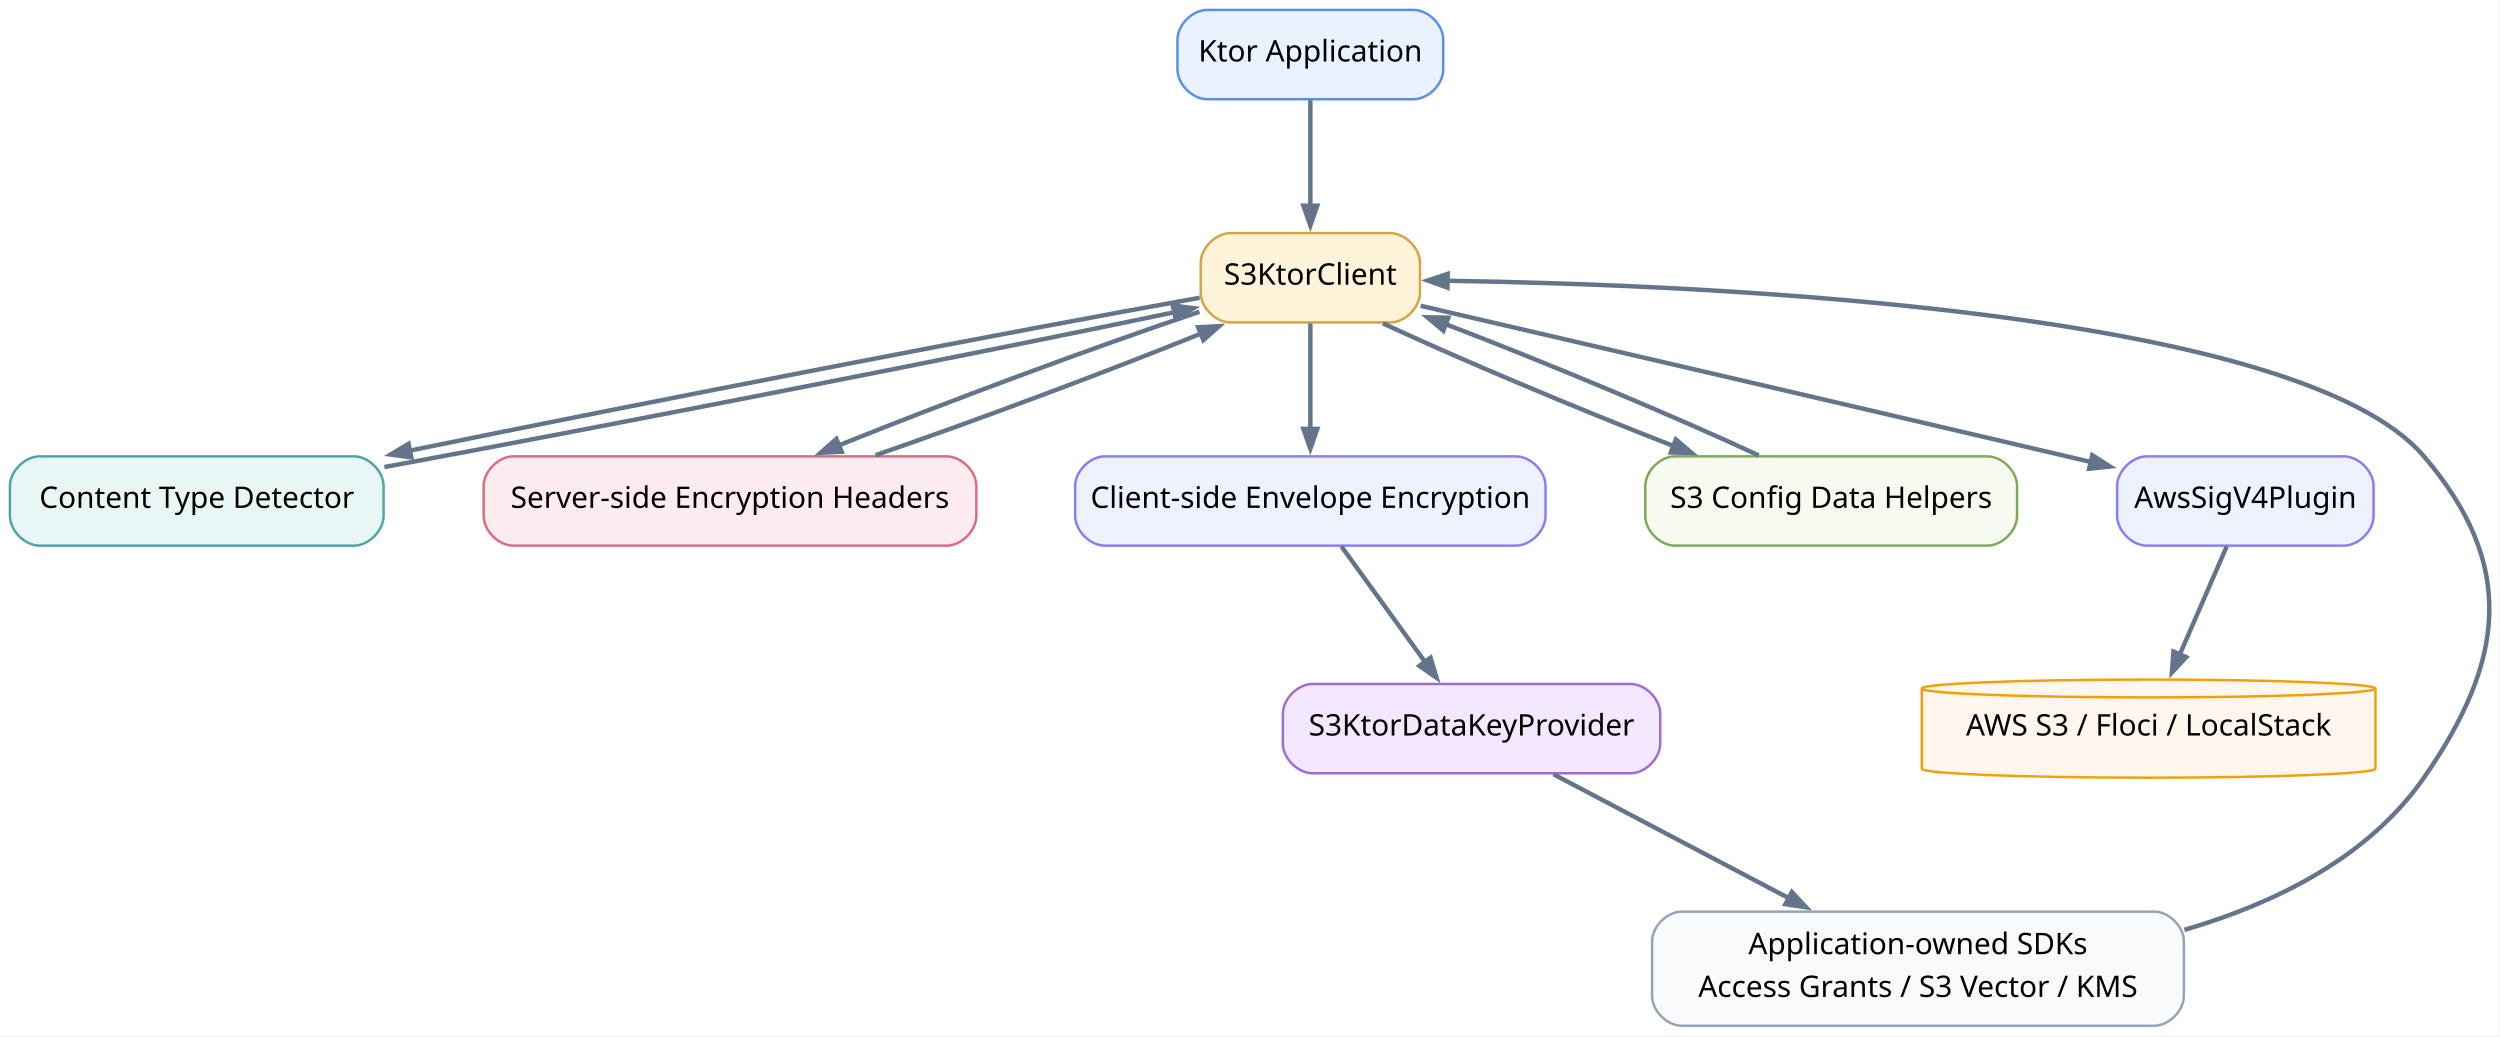
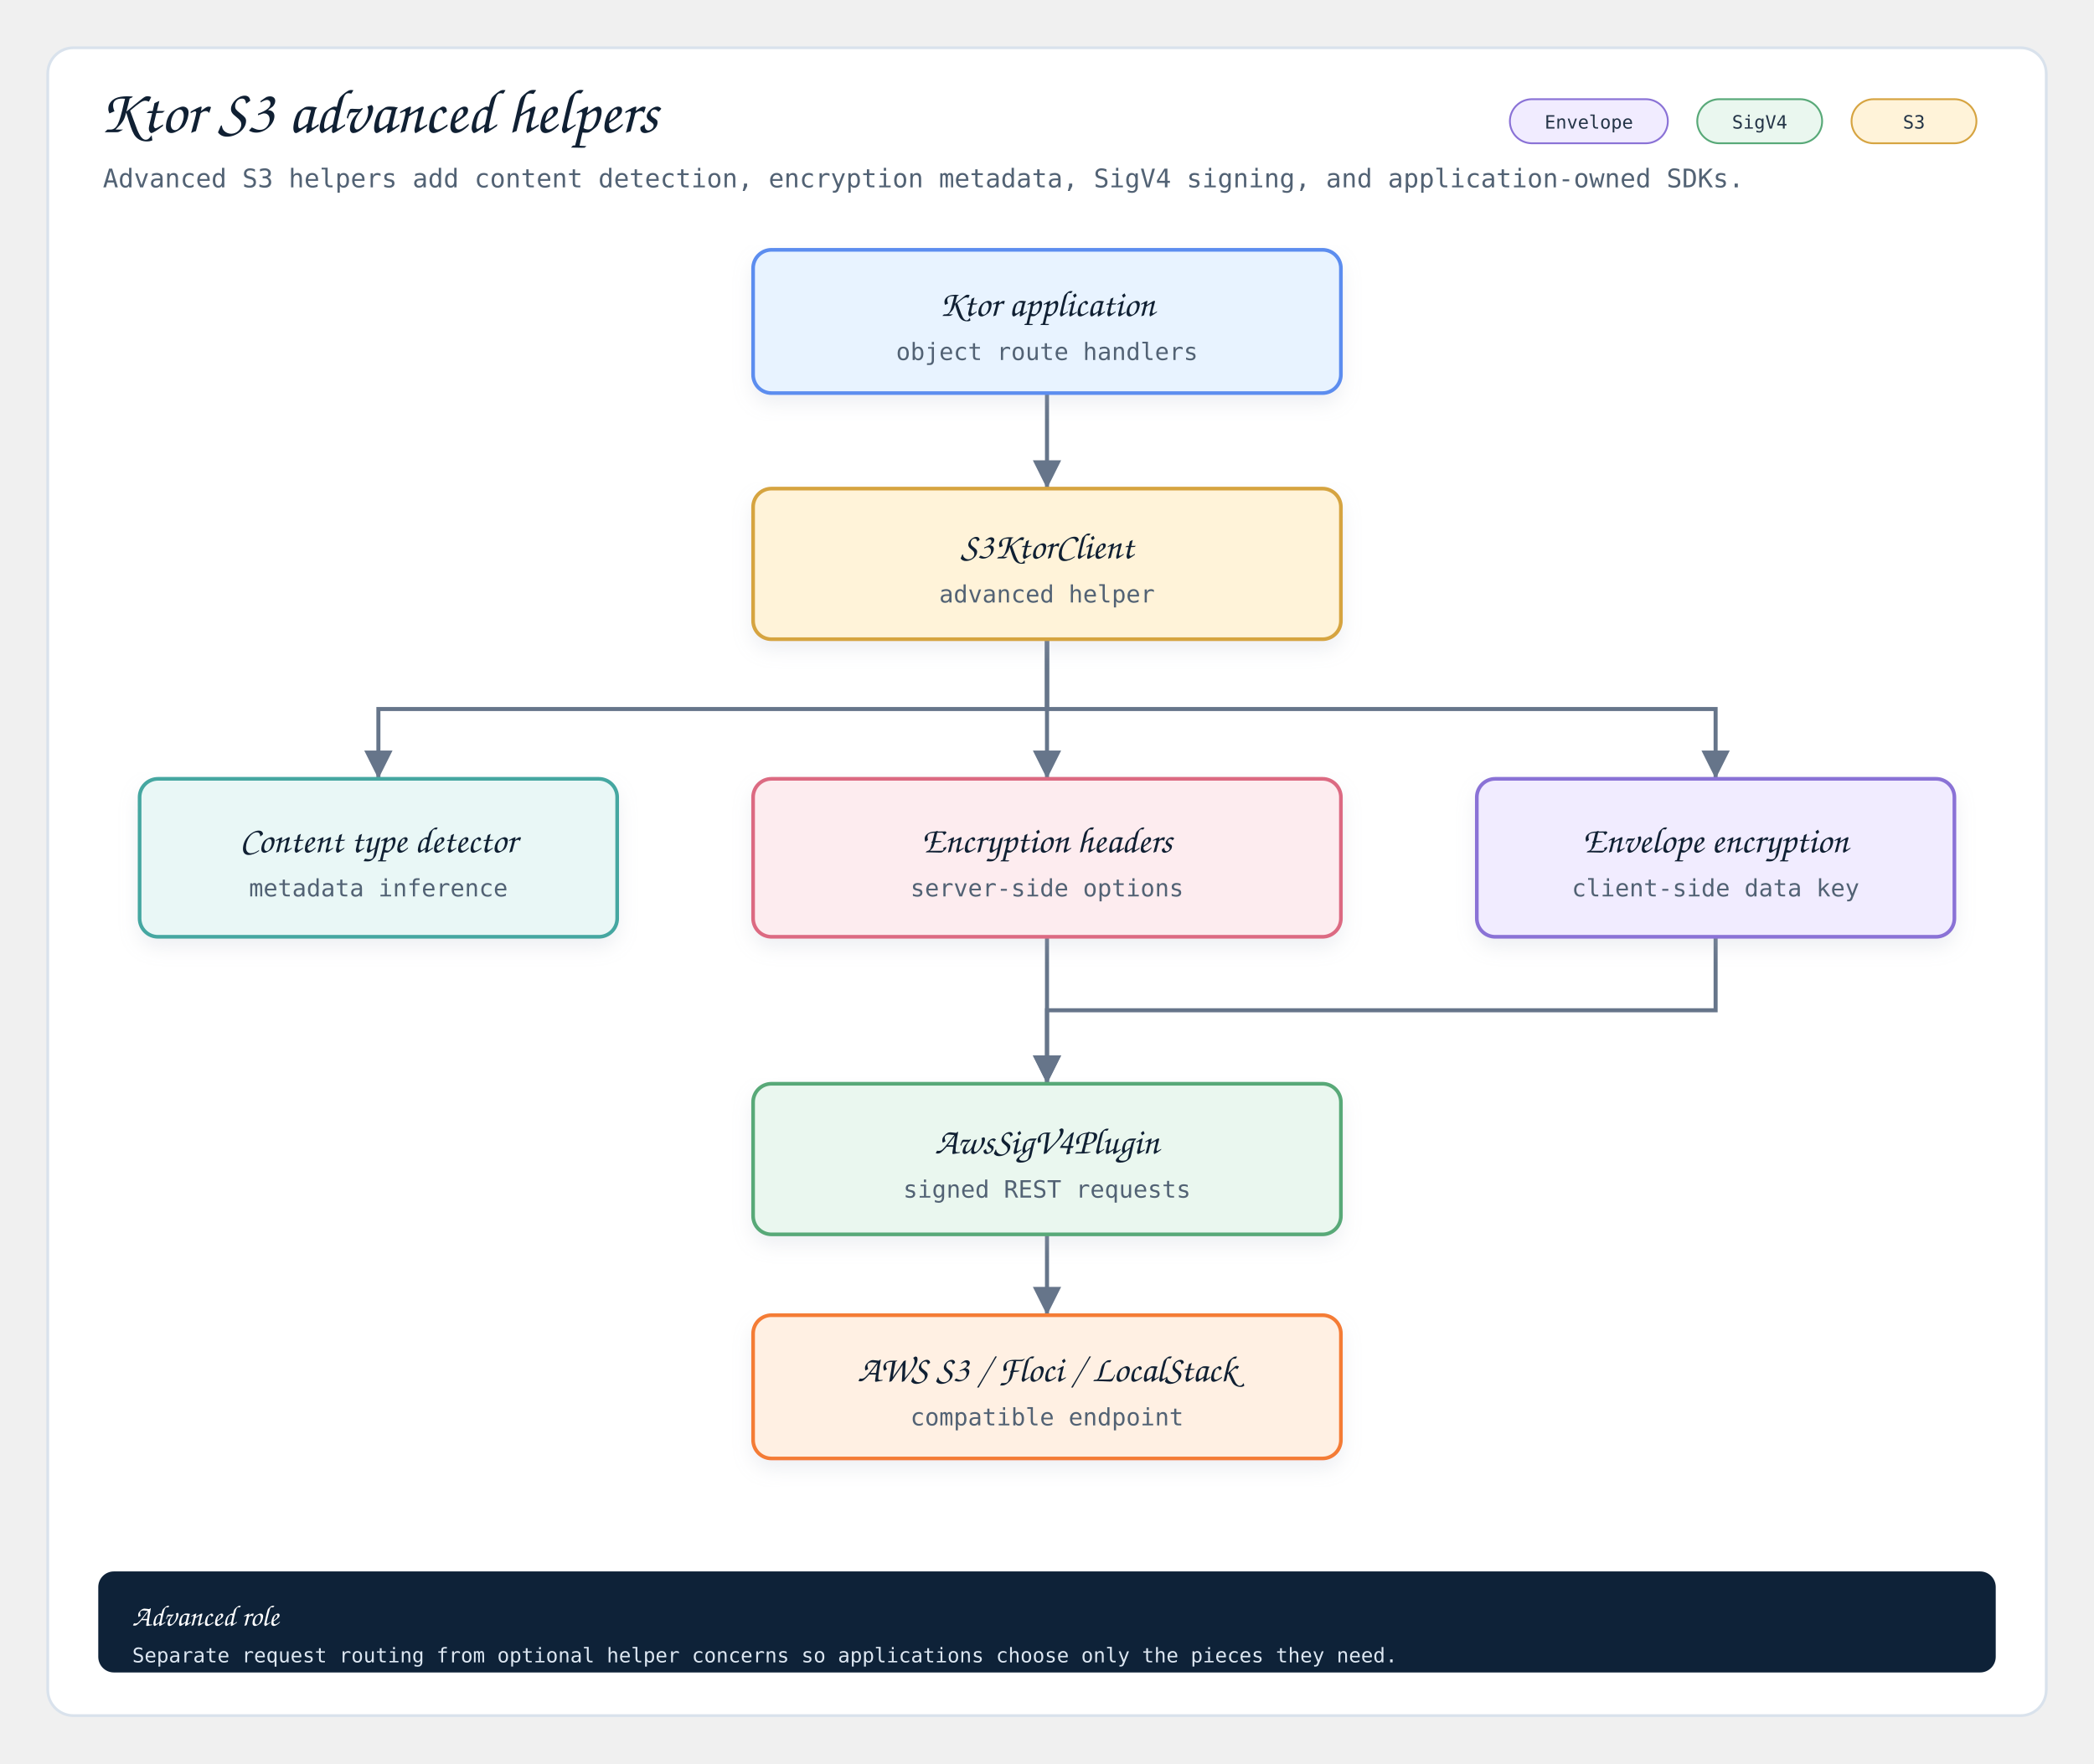
- <svg xmlns="http://www.w3.org/2000/svg" width="1008pt" height="418pt" viewBox="0.00 0.00 1008.00 418.00">
-   <g id="graph0" class="graph" transform="scale(1 1) rotate(0) translate(4 413.58)">
-     <polygon fill="#ffffff" stroke="none" points="-4,4 -4,-413.58 1003.82,-413.58 1003.82,4 -4,4" />
-     <g id="node1" class="node">
-       <path fill="#e8f3ff" stroke="#5b8def" d="M565.91,-409.58C565.91,-409.58 482.75,-409.58 482.75,-409.58 476.75,-409.58 470.75,-403.58 470.75,-397.58 470.75,-397.58 470.75,-385.58 470.75,-385.58 470.75,-379.58 476.75,-373.58 482.75,-373.58 482.75,-373.58 565.91,-373.58 565.91,-373.58 571.91,-373.58 577.91,-379.58 577.91,-385.58 577.91,-385.58 577.91,-397.58 577.91,-397.58 577.91,-403.58 571.91,-409.58 565.91,-409.58" />
-       <text xml:space="preserve" text-anchor="middle" x="524.33" y="-388.8" font-family="Architects Daughter" font-size="12.00">Ktor Application</text>
+ <svg xmlns="http://www.w3.org/2000/svg" width="1140" height="960" viewBox="0 0 1140 960" role="img" aria-label="Ktor S3 advanced helpers">
+   <defs>
+     <marker id="arrow" markerWidth="9" markerHeight="9" refX="8" refY="4.5" orient="auto" markerUnits="strokeWidth">
+       <path d="M1,1 L8,4.5 L1,8 Z" fill="#66758A" />
+     </marker>
+     <filter id="shadow" x="-10%" y="-10%" width="120%" height="130%">
+       <feDropShadow dx="0" dy="5" stdDeviation="5" flood-color="#AAB7C6" flood-opacity="0.20" />
+     </filter>
+   </defs>
+   <style>
+   svg{background:#F5F7FA}
+   .frame{fill:#FFFFFF;stroke:#D9E2EC;stroke-width:1.5}
+   .title{font-family:"Architects Daughter","Comic Sans MS",cursive;font-size:34px;fill:#102033}
+   .subtitle,.detail,.footer-detail{font-family:"Comic Mono","SFMono-Regular",Menlo,monospace;fill:#526274}
+   .subtitle{font-size:14px}
+   .card-title{font-family:"Architects Daughter","Comic Sans MS",cursive;font-size:20px;fill:#102033}
+   .detail{font-size:13px}
+   .chip{font-family:"Comic Mono","SFMono-Regular",Menlo,monospace;font-size:10px;fill:#243447}
+   .card{stroke-width:2;filter:url(#shadow)}
+   .edge{fill:none;stroke-width:2.2;marker-end:url(#arrow)}
+   .edge-label{font-family:"Comic Mono","SFMono-Regular",Menlo,monospace;font-size:11px;fill:#344456}
+   .label-bg{fill:#FFFFFF;stroke:#D9E2EC}
+   .footer{fill:#0E2238;stroke:#0E2238}
+   .footer-title{font-family:"Architects Daughter","Comic Sans MS",cursive;font-size:16px;fill:#FFFFFF}
+   .footer-detail{font-size:11px;fill:#DDE7F2}
+ </style>
+   <rect x="26" y="26" width="1088" height="908" rx="14" class="frame" />
+   <text class="title" x="54" y="72">Ktor S3 advanced helpers</text>
+   <text class="subtitle" x="56" y="102">Advanced S3 helpers add content detection, encryption metadata, SigV4 signing, and application-owned SDKs.</text>
+   <rect x="1008" y="54" width="68" height="24" rx="12" fill="#FFF3D9" stroke="#D6A441" />
+   <text class="chip" x="1042" y="70" text-anchor="middle">S3</text>
+   <rect x="924" y="54" width="68" height="24" rx="12" fill="#EAF7EF" stroke="#58A978" />
+   <text class="chip" x="958" y="70" text-anchor="middle">SigV4</text>
+   <rect x="822" y="54" width="86" height="24" rx="12" fill="#F1ECFF" stroke="#8A72D6" />
+   <text class="chip" x="865" y="70" text-anchor="middle">Envelope</text>
+   <g>
+     <g>
+       <path class="edge" d="M570 214 L570 240 L570 240 L570 266" stroke="#66758A" />
    </g>
-     <g id="node2" class="node">
-       <path fill="#fff3d9" stroke="#d6a441" d="M556.53,-319.58C556.53,-319.58 492.12,-319.58 492.12,-319.58 486.12,-319.58 480.12,-313.58 480.12,-307.58 480.12,-307.58 480.12,-295.58 480.12,-295.58 480.12,-289.58 486.12,-283.58 492.12,-283.58 492.12,-283.58 556.53,-283.58 556.53,-283.58 562.53,-283.58 568.53,-289.58 568.53,-295.58 568.53,-295.58 568.53,-307.58 568.53,-307.58 568.53,-313.58 562.53,-319.58 556.53,-319.58" />
-       <text xml:space="preserve" text-anchor="middle" x="524.33" y="-298.8" font-family="Architects Daughter" font-size="12.00">S3KtorClient</text>
+     <g>
+       <path class="edge" d="M570 348 L570 386 L206 386 L206 424" stroke="#66758A" />
    </g>
-     <g id="edge1" class="edge">
-       <path fill="none" stroke="#64748b" stroke-width="1.8" d="M524.33,-373.19C524.33,-361.02 524.33,-344.49 524.33,-330.49" />
-       <polygon fill="#64748b" stroke="#64748b" stroke-width="1.8" points="527.13,-330.65 524.33,-322.65 521.53,-330.65 527.13,-330.65" />
+     <g>
+       <path class="edge" d="M570 348 L570 386 L570 386 L570 424" stroke="#66758A" />
    </g>
-     <g id="node3" class="node">
-       <path fill="#e8f7f6" stroke="#4ca6a8" d="M138.66,-229.58C138.66,-229.58 12,-229.58 12,-229.58 6,-229.58 0,-223.58 0,-217.58 0,-217.58 0,-205.58 0,-205.58 0,-199.58 6,-193.58 12,-193.58 12,-193.58 138.66,-193.58 138.66,-193.58 144.66,-193.58 150.66,-199.58 150.66,-205.58 150.66,-205.58 150.66,-217.58 150.66,-217.58 150.66,-223.58 144.66,-229.58 138.66,-229.58" />
-       <text xml:space="preserve" text-anchor="middle" x="75.33" y="-208.8" font-family="Architects Daughter" font-size="12.00">Content Type Detector</text>
+     <g>
+       <path class="edge" d="M570 348 L570 386 L934 386 L934 424" stroke="#66758A" />
    </g>
-     <g id="edge2" class="edge">
-       <path fill="none" stroke="#64748b" stroke-width="1.8" d="M479.73,-293.53C405.41,-280.3 256.33,-251.35 161.24,-231.9" />
-       <polygon fill="#64748b" stroke="#64748b" stroke-width="1.8" points="161.85,-229.17 153.45,-230.3 160.72,-234.65 161.85,-229.17" />
+     <g>
+       <path class="edge" d="M570 510 L570 550 L570 550 L570 590" stroke="#66758A" />
    </g>
-     <g id="node4" class="node">
-       <path fill="#fdecef" stroke="#dc6b82" d="M377.66,-229.58C377.66,-229.58 203,-229.58 203,-229.58 197,-229.58 191,-223.58 191,-217.58 191,-217.58 191,-205.58 191,-205.58 191,-199.58 197,-193.58 203,-193.58 203,-193.58 377.66,-193.58 377.66,-193.58 383.66,-193.58 389.66,-199.58 389.66,-205.58 389.66,-205.58 389.66,-217.58 389.66,-217.58 389.66,-223.58 383.66,-229.58 377.66,-229.58" />
-       <text xml:space="preserve" text-anchor="middle" x="290.33" y="-208.8" font-family="Architects Daughter" font-size="12.00">Server-side Encryption Headers</text>
+     <g>
+       <path class="edge" d="M934 510 L934 550 L570 550 L570 590" stroke="#66758A" />
    </g>
-     <g id="edge3" class="edge">
-       <path fill="none" stroke="#64748b" stroke-width="1.8" d="M479.63,-287.88C437.64,-273.81 375.95,-250.88 334.25,-234.02" />
-       <polygon fill="#64748b" stroke="#64748b" stroke-width="1.8" points="335.35,-231.44 326.88,-231.01 333.23,-236.63 335.35,-231.44" />
-     </g>
-     <g id="node5" class="node">
-       <path fill="#eef2ff" stroke="#8b7cf6" d="M607.16,-229.58C607.16,-229.58 441.5,-229.58 441.5,-229.58 435.5,-229.58 429.5,-223.58 429.5,-217.58 429.5,-217.58 429.5,-205.58 429.5,-205.58 429.5,-199.58 435.5,-193.58 441.5,-193.58 441.5,-193.58 607.16,-193.58 607.16,-193.58 613.16,-193.58 619.16,-199.58 619.16,-205.58 619.16,-205.58 619.16,-217.58 619.16,-217.58 619.16,-223.58 613.16,-229.58 607.16,-229.58" />
-       <text xml:space="preserve" text-anchor="middle" x="524.33" y="-208.8" font-family="Architects Daughter" font-size="12.00">Client-side Envelope Encryption</text>
-     </g>
-     <g id="edge4" class="edge">
-       <path fill="none" stroke="#64748b" stroke-width="1.8" d="M524.33,-283.19C524.33,-271.02 524.33,-254.49 524.33,-240.49" />
-       <polygon fill="#64748b" stroke="#64748b" stroke-width="1.8" points="527.13,-240.65 524.33,-232.65 521.53,-240.65 527.13,-240.65" />
-     </g>
-     <g id="node7" class="node">
-       <path fill="#f7fbef" stroke="#80a857" d="M797.28,-229.58C797.28,-229.58 671.37,-229.58 671.37,-229.58 665.37,-229.58 659.37,-223.58 659.37,-217.58 659.37,-217.58 659.37,-205.58 659.37,-205.58 659.37,-199.58 665.37,-193.58 671.37,-193.58 671.37,-193.58 797.28,-193.58 797.28,-193.58 803.28,-193.58 809.28,-199.58 809.28,-205.58 809.28,-205.58 809.28,-217.58 809.28,-217.58 809.28,-223.58 803.28,-229.58 797.28,-229.58" />
-       <text xml:space="preserve" text-anchor="middle" x="734.33" y="-208.8" font-family="Architects Daughter" font-size="12.00">S3 Config Data Helpers</text>
-     </g>
-     <g id="edge6" class="edge">
-       <path fill="none" stroke="#64748b" stroke-width="1.8" d="M553.59,-283.19C584.12,-268.97 631.98,-248.81 670.99,-233.66" />
-       <polygon fill="#64748b" stroke="#64748b" stroke-width="1.8" points="671.7,-236.39 678.16,-230.91 669.69,-231.16 671.7,-236.39" />
-     </g>
-     <g id="node8" class="node">
-       <path fill="#eef2ff" stroke="#8b7cf6" d="M941.03,-229.58C941.03,-229.58 861.62,-229.58 861.62,-229.58 855.62,-229.58 849.62,-223.58 849.62,-217.58 849.62,-217.58 849.62,-205.58 849.62,-205.58 849.62,-199.58 855.62,-193.58 861.62,-193.58 861.62,-193.58 941.03,-193.58 941.03,-193.58 947.03,-193.58 953.03,-199.58 953.03,-205.58 953.03,-205.58 953.03,-217.58 953.03,-217.58 953.03,-223.58 947.03,-229.58 941.03,-229.58" />
-       <text xml:space="preserve" text-anchor="middle" x="901.33" y="-208.8" font-family="Architects Daughter" font-size="12.00">AwsSigV4Plugin</text>
-     </g>
-     <g id="edge7" class="edge">
-       <path fill="none" stroke="#64748b" stroke-width="1.8" d="M568.79,-290.28C628.19,-276.5 736.7,-251.3 829.33,-229.58 832.58,-228.82 835.91,-228.03 839.28,-227.24" />
-       <polygon fill="#64748b" stroke="#64748b" stroke-width="1.8" points="839.62,-230.04 846.77,-225.48 838.34,-224.59 839.62,-230.04" />
-     </g>
-     <g id="edge9" class="edge">
-       <path fill="none" stroke="#64748b" stroke-width="1.8" d="M150.98,-225.27C241.32,-241.91 389.56,-270.96 469.59,-287.7" />
-       <polygon fill="#64748b" stroke="#64748b" stroke-width="1.8" points="468.87,-290.41 477.28,-289.32 470.03,-284.93 468.87,-290.41" />
-     </g>
-     <g id="edge10" class="edge">
-       <path fill="none" stroke="#64748b" stroke-width="1.8" d="M349,-230.04C389.9,-244.15 443.2,-264.09 480.48,-279.17" />
-       <polygon fill="#64748b" stroke="#64748b" stroke-width="1.8" points="479.09,-281.62 487.55,-282.06 481.21,-276.44 479.09,-281.62" />
-     </g>
-     <g id="node6" class="node">
-       <path fill="#f3e8ff" stroke="#a36ad6" d="M653.41,-137.8C653.41,-137.8 525.25,-137.8 525.25,-137.8 519.25,-137.8 513.25,-131.8 513.25,-125.8 513.25,-125.8 513.25,-113.8 513.25,-113.8 513.25,-107.8 519.25,-101.8 525.25,-101.8 525.25,-101.8 653.41,-101.8 653.41,-101.8 659.41,-101.8 665.41,-107.8 665.41,-113.8 665.41,-113.8 665.41,-125.8 665.41,-125.8 665.41,-131.8 659.41,-137.8 653.41,-137.8" />
-       <text xml:space="preserve" text-anchor="middle" x="589.33" y="-117.02" font-family="Architects Daughter" font-size="12.00">S3KtorDataKeyProvider</text>
-     </g>
-     <g id="edge5" class="edge">
-       <path fill="none" stroke="#64748b" stroke-width="1.8" d="M536.86,-193.27C546.48,-179.98 559.92,-161.42 570.78,-146.42" />
-       <polygon fill="#64748b" stroke="#64748b" stroke-width="1.8" points="572.81,-148.39 575.24,-140.26 568.28,-145.1 572.81,-148.39" />
-     </g>
-     <g id="node10" class="node">
-       <path fill="#f8fafc" stroke="#94a3b8" d="M864.53,-46.02C864.53,-46.02 674.12,-46.02 674.12,-46.02 668.12,-46.02 662.12,-40.02 662.12,-34.02 662.12,-34.02 662.12,-12 662.12,-12 662.12,-6 668.12,0 674.12,0 674.12,0 864.53,0 864.53,0 870.53,0 876.53,-6 876.53,-12 876.53,-12 876.53,-34.02 876.53,-34.02 876.53,-40.02 870.53,-46.02 864.53,-46.02" />
-       <text xml:space="preserve" text-anchor="middle" x="769.33" y="-28.86" font-family="Architects Daughter" font-size="12.00">Application-owned SDKs</text>
-       <text xml:space="preserve" text-anchor="middle" x="769.33" y="-11.61" font-family="Architects Daughter" font-size="12.00">Access Grants / S3 Vector / KMS</text>
-     </g>
-     <g id="edge12" class="edge">
-       <path fill="none" stroke="#64748b" stroke-width="1.8" d="M622.34,-101.41C648.93,-87.42 686.77,-67.48 717.41,-51.35" />
-       <polygon fill="#64748b" stroke="#64748b" stroke-width="1.8" points="718.48,-53.95 724.25,-47.75 715.87,-49 718.48,-53.95" />
-     </g>
-     <g id="edge11" class="edge">
-       <path fill="none" stroke="#64748b" stroke-width="1.8" d="M705.13,-229.94C672.27,-245.25 619.29,-267.46 578.89,-282.87" />
-       <polygon fill="#64748b" stroke="#64748b" stroke-width="1.8" points="577.96,-280.23 571.46,-285.67 579.94,-285.47 577.96,-280.23" />
-     </g>
-     <g id="node9" class="node">
-       <path fill="#fff7ed" stroke="#f59e0b" d="M953.78,-135.98C953.78,-137.97 912.79,-139.58 862.33,-139.58 811.87,-139.58 770.87,-137.97 770.87,-135.98 770.87,-135.98 770.87,-103.62 770.87,-103.62 770.87,-101.63 811.87,-100.02 862.33,-100.02 912.79,-100.02 953.78,-101.63 953.78,-103.62 953.78,-103.62 953.78,-135.98 953.78,-135.98" />
-       <path fill="none" stroke="#f59e0b" d="M953.78,-135.98C953.78,-134 912.79,-132.39 862.33,-132.39 811.87,-132.39 770.87,-134 770.87,-135.98" />
-       <text xml:space="preserve" text-anchor="middle" x="862.33" y="-117.02" font-family="Architects Daughter" font-size="12.00">AWS S3 / Floci / LocalStack</text>
-     </g>
-     <g id="edge8" class="edge">
-       <path fill="none" stroke="#64748b" stroke-width="1.8" d="M893.81,-193.27C888.42,-180.85 881.02,-163.83 874.76,-149.4" />
-       <polygon fill="#64748b" stroke="#64748b" stroke-width="1.8" points="877.48,-148.64 871.72,-142.42 872.34,-150.87 877.48,-148.64" />
-     </g>
-     <g id="edge13" class="edge">
-       <path fill="none" stroke="#64748b" stroke-width="1.8" d="M876.77,-38.67C913.58,-49.41 951.07,-67.97 973.33,-100.02 1006.18,-147.31 1010.73,-185.8 973.33,-229.58 923.22,-288.23 687.81,-298.71 579.33,-300.38" />
-       <polygon fill="#64748b" stroke="#64748b" stroke-width="1.8" points="579.61,-297.58 571.65,-300.49 579.69,-303.18 579.61,-297.58" />
+     <g>
+       <path class="edge" d="M570 672 L570 694 L570 694 L570 716" stroke="#66758A" />
    </g>
  </g>
+   <g id="app">
+     <rect class="card" x="410" y="136" width="320" height="78" rx="10" fill="#E8F3FF" stroke="#5B8DEF" />
+     <text class="card-title" x="570" y="172" text-anchor="middle">Ktor application</text>
+     <text class="detail" x="570" y="196" text-anchor="middle">object route handlers</text>
+   </g>
+   <g id="client">
+     <rect class="card" x="410" y="266" width="320" height="82" rx="10" fill="#FFF3D9" stroke="#D6A441" />
+     <text class="card-title" x="570" y="304" text-anchor="middle">S3KtorClient</text>
+     <text class="detail" x="570" y="328" text-anchor="middle">advanced helper</text>
+   </g>
+   <g id="detect">
+     <rect class="card" x="76" y="424" width="260" height="86" rx="10" fill="#E9F7F6" stroke="#45A7A1" />
+     <text class="card-title" x="206" y="464" text-anchor="middle">Content type detector</text>
+     <text class="detail" x="206" y="488" text-anchor="middle">metadata inference</text>
+   </g>
+   <g id="headers">
+     <rect class="card" x="410" y="424" width="320" height="86" rx="10" fill="#FDECEF" stroke="#DC6B82" />
+     <text class="card-title" x="570" y="464" text-anchor="middle">Encryption headers</text>
+     <text class="detail" x="570" y="488" text-anchor="middle">server-side options</text>
+   </g>
+   <g id="envelope">
+     <rect class="card" x="804" y="424" width="260" height="86" rx="10" fill="#F1ECFF" stroke="#8A72D6" />
+     <text class="card-title" x="934" y="464" text-anchor="middle">Envelope encryption</text>
+     <text class="detail" x="934" y="488" text-anchor="middle">client-side data key</text>
+   </g>
+   <g id="sigv4">
+     <rect class="card" x="410" y="590" width="320" height="82" rx="10" fill="#EAF7EF" stroke="#58A978" />
+     <text class="card-title" x="570" y="628" text-anchor="middle">AwsSigV4Plugin</text>
+     <text class="detail" x="570" y="652" text-anchor="middle">signed REST requests</text>
+   </g>
+   <g id="s3">
+     <rect class="card" x="410" y="716" width="320" height="78" rx="10" fill="#FFF0E3" stroke="#F47B36" />
+     <text class="card-title" x="570" y="752" text-anchor="middle">AWS S3 / Floci / LocalStack</text>
+     <text class="detail" x="570" y="776" text-anchor="middle">compatible endpoint</text>
+   </g>
+   <rect class="footer" x="54" y="856" width="1032" height="54" rx="8" />
+   <text class="footer-title" x="72" y="885">Advanced role</text>
+   <text class="footer-detail" x="72" y="905">Separate request routing from optional helper concerns so applications choose only the pieces they need.</text>
</svg>
